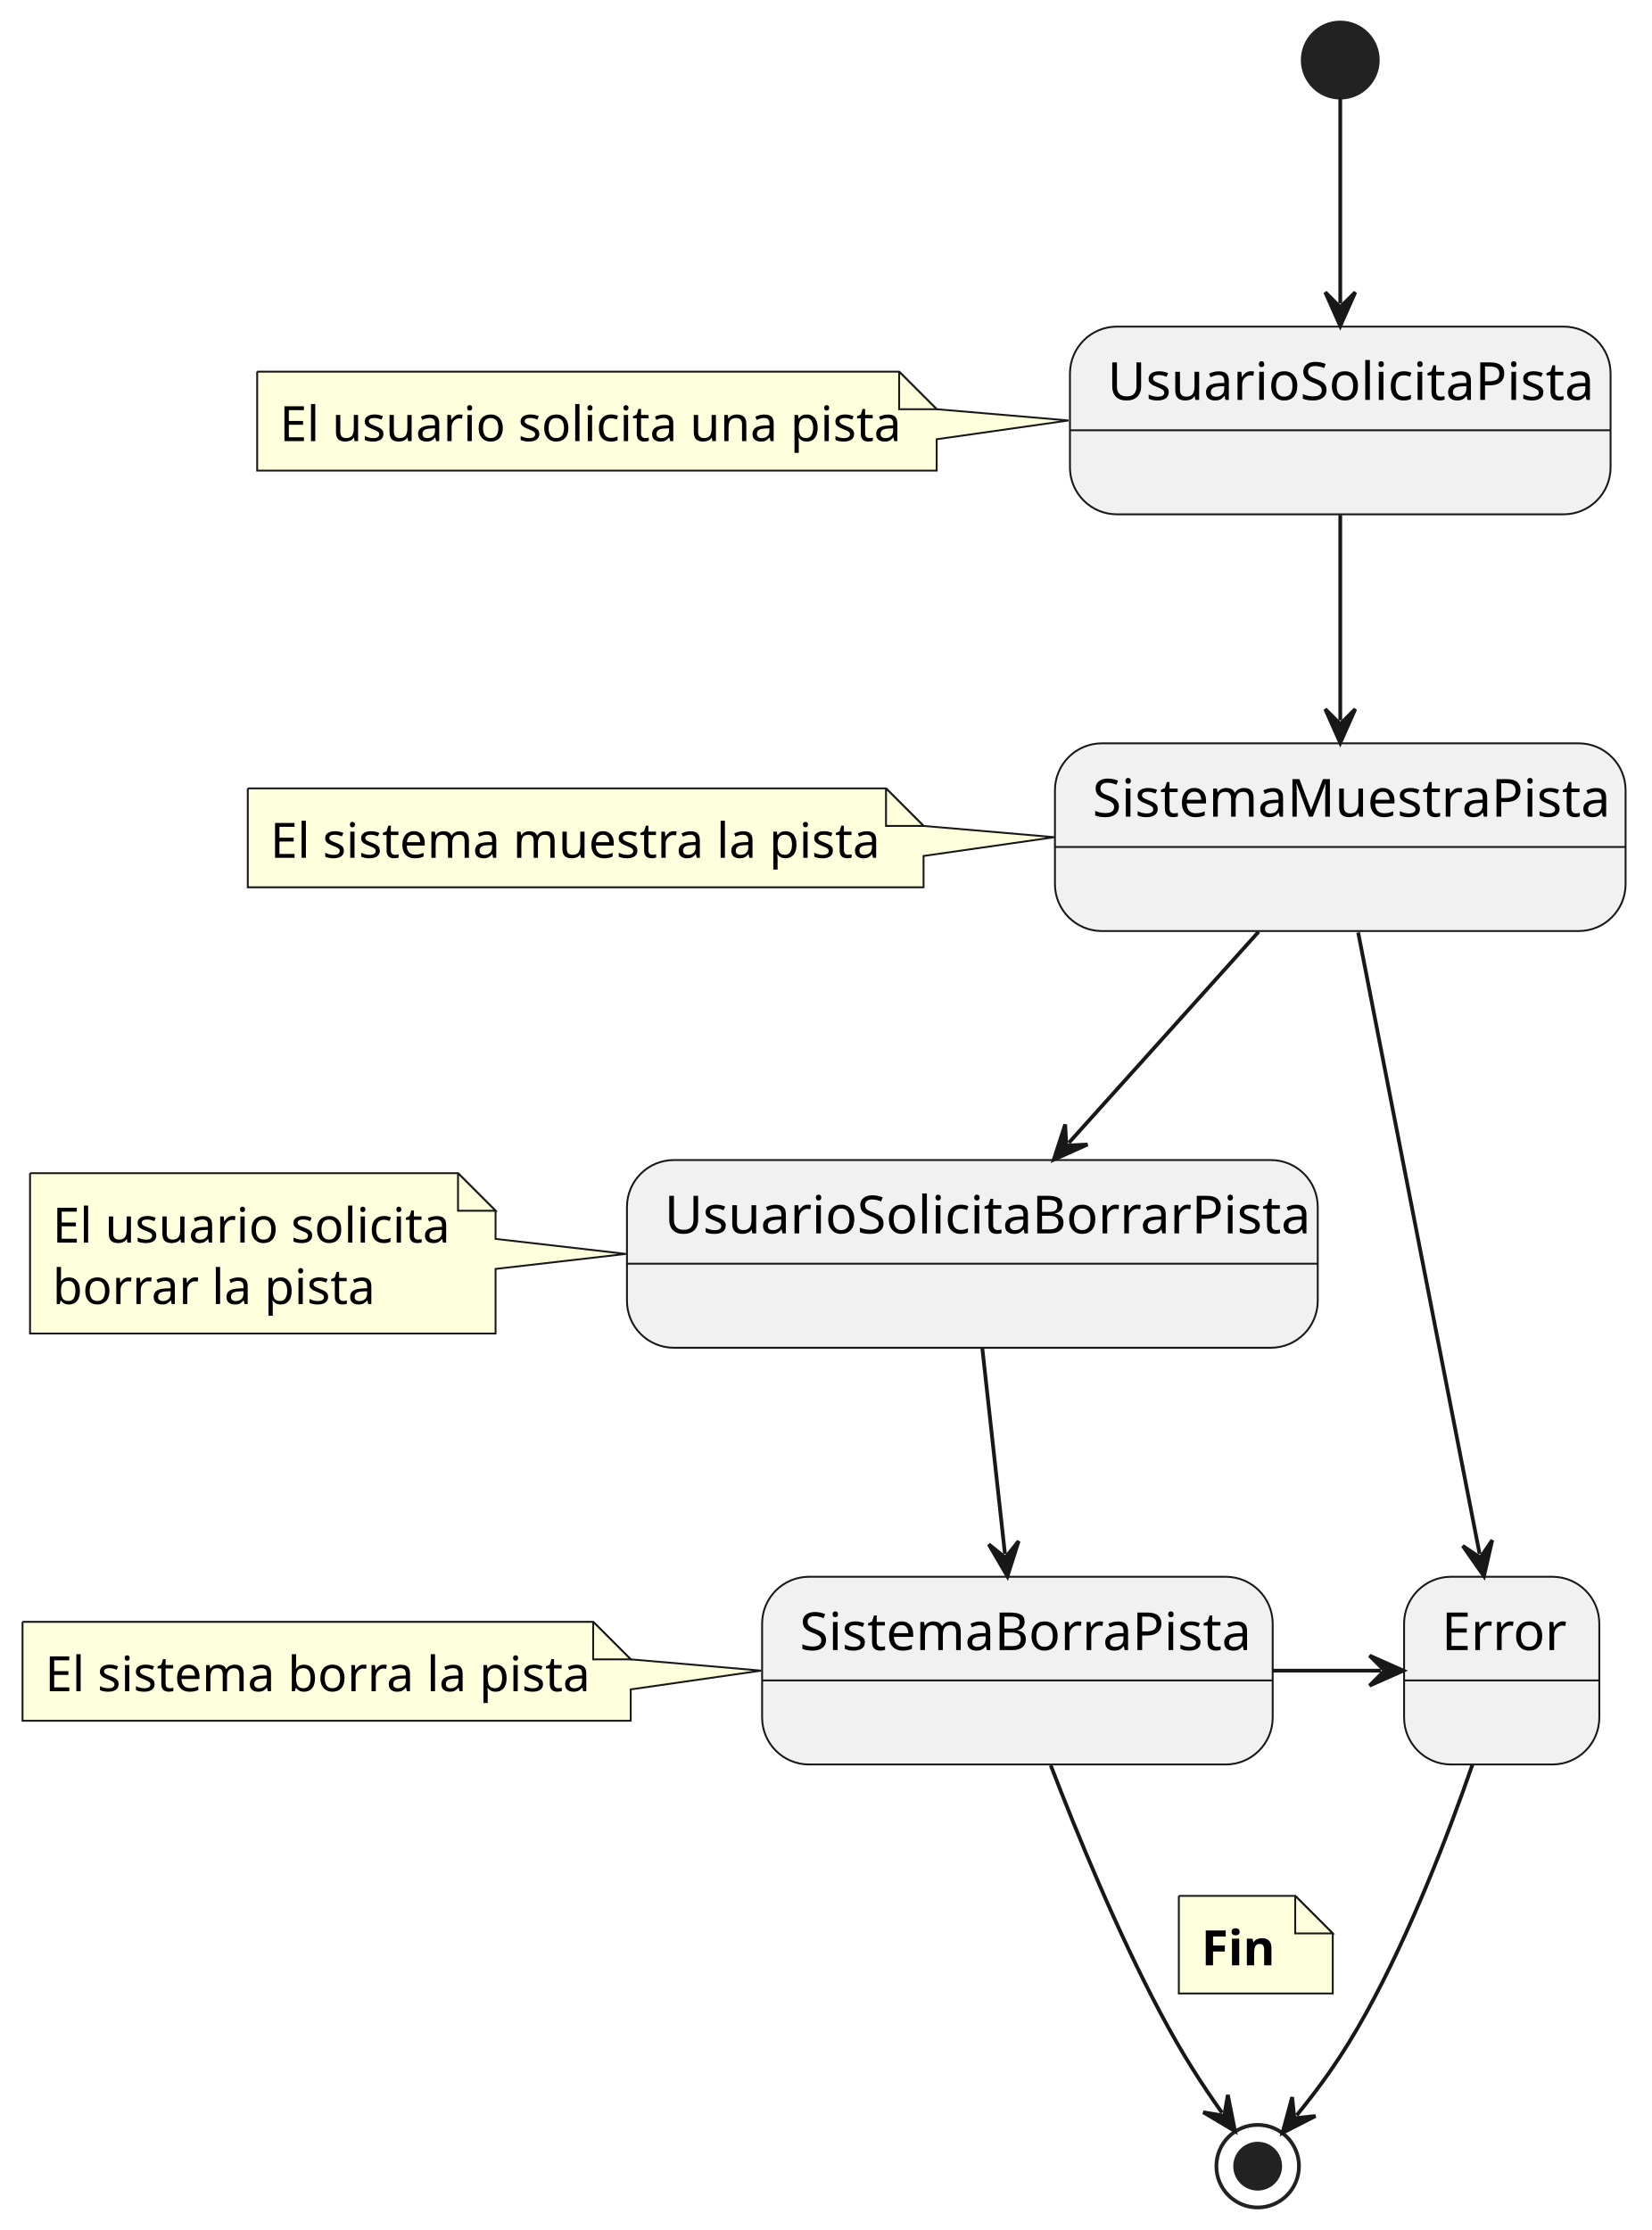
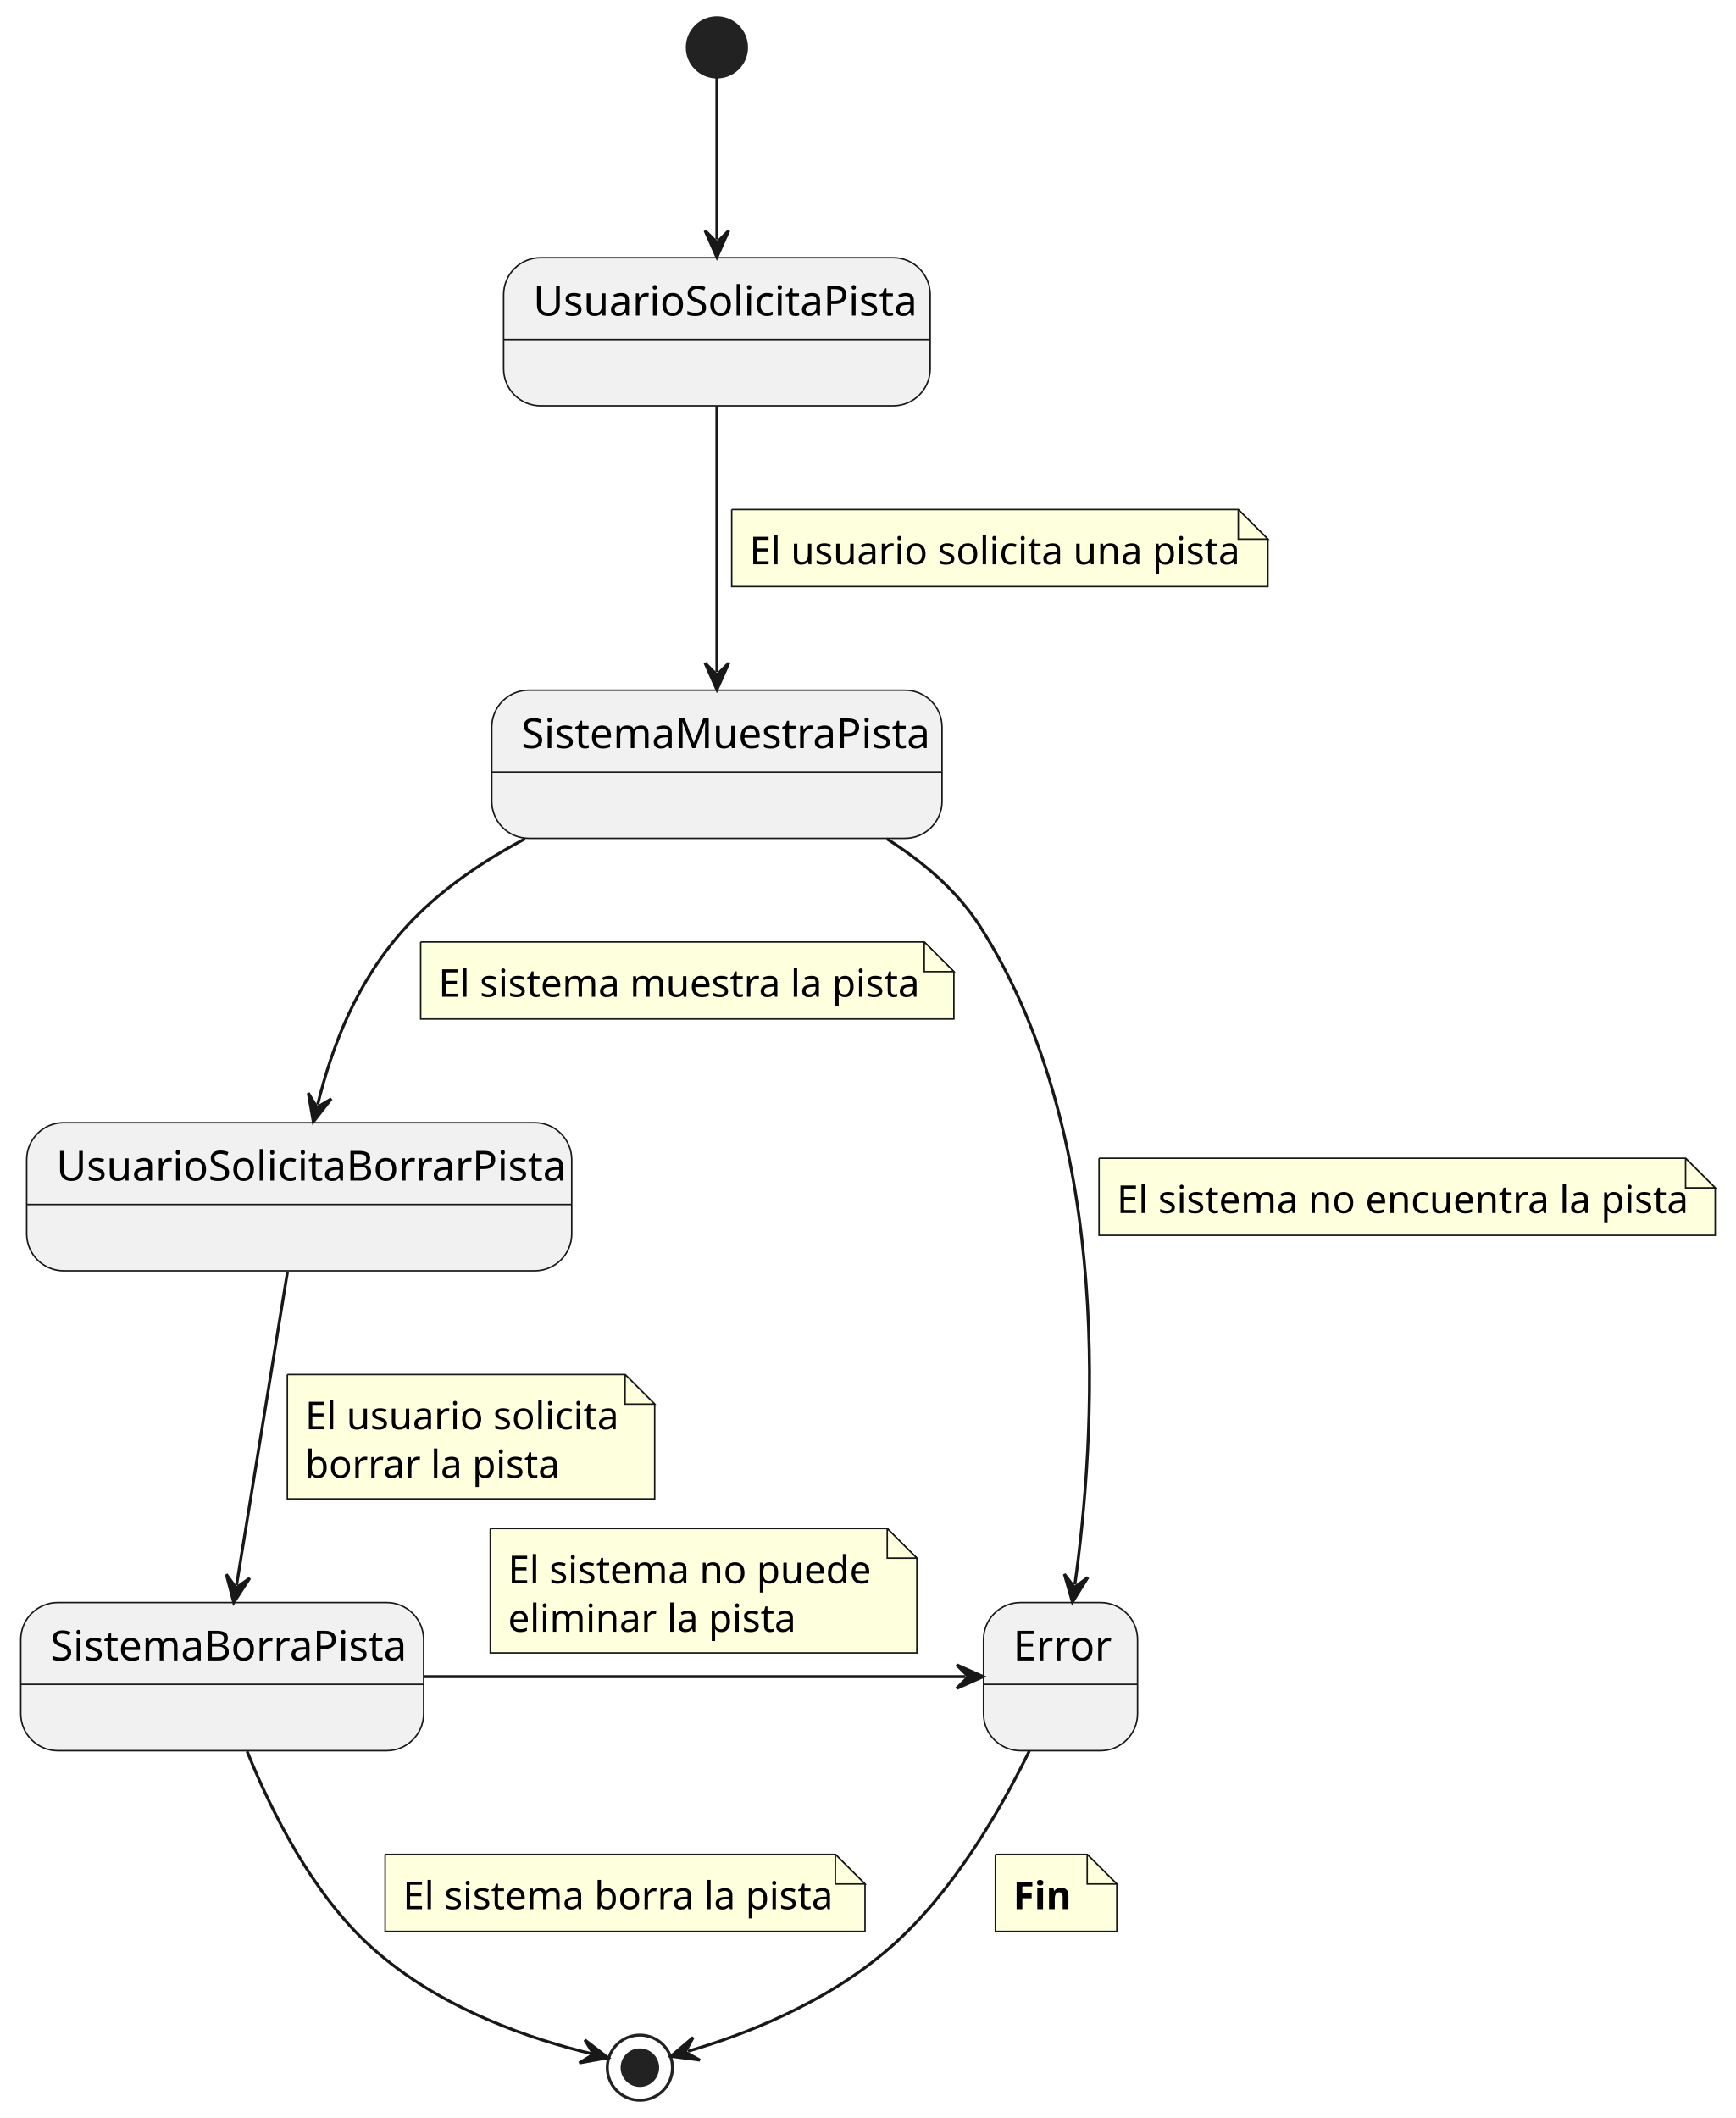
- <svg xmlns="http://www.w3.org/2000/svg" contentStyleType="text/css" height="594px" preserveAspectRatio="none" style="width:440px;height:594px;background:#FFFFFF;" version="1.1" viewBox="0 0 440 594" width="440px" zoomAndPan="magnify">
+ <svg xmlns="http://www.w3.org/2000/svg" contentStyleType="text/css" height="715px" preserveAspectRatio="none" style="width:586px;height:715px;background:#FFFFFF;" version="1.1" viewBox="0 0 586 715" width="586px" zoomAndPan="magnify">
  <defs />
  <g>
-     <ellipse cx="357" cy="16" fill="#222222" rx="10" ry="10" style="stroke:#222222;stroke-width:1.0;" />
+     <ellipse cx="242" cy="16" fill="#222222" rx="10" ry="10" style="stroke:#222222;stroke-width:1.0;" />
    <g id="UsuarioSolicitaPista">
-       <rect fill="#F1F1F1" height="50" rx="12.5" ry="12.5" style="stroke:#181818;stroke-width:0.5;" width="144" x="285" y="87" />
-       <line style="stroke:#181818;stroke-width:0.5;" x1="285" x2="429" y1="114.609" y2="114.609" />
-       <text fill="#000000" font-family="sans-serif" font-size="14" lengthAdjust="spacing" textLength="124" x="295" y="106.533">UsuarioSolicitaPista</text>
+       <rect fill="#F1F1F1" height="50" rx="12.5" ry="12.5" style="stroke:#181818;stroke-width:0.5;" width="144" x="170" y="87" />
+       <line style="stroke:#181818;stroke-width:0.5;" x1="170" x2="314" y1="114.609" y2="114.609" />
+       <text fill="#000000" font-family="sans-serif" font-size="14" lengthAdjust="spacing" textLength="124" x="180" y="106.533">UsuarioSolicitaPista</text>
    </g>
    <g id="SistemaMuestraPista">
-       <rect fill="#F1F1F1" height="50" rx="12.5" ry="12.5" style="stroke:#181818;stroke-width:0.5;" width="152" x="281" y="198" />
-       <line style="stroke:#181818;stroke-width:0.5;" x1="281" x2="433" y1="225.609" y2="225.609" />
-       <text fill="#000000" font-family="sans-serif" font-size="14" lengthAdjust="spacing" textLength="132" x="291" y="217.533">SistemaMuestraPista</text>
-     </g>
-     <g id="elem_GMN7">
-       <path d="M68.5,99 L68.5,125.352 A0,0 0 0 0 68.5,125.352 L249.5,125.352 A0,0 0 0 0 249.5,125.352 L249.5,117 L284.61,112 L249.5,109 L249.5,109 L239.5,99 L68.5,99 A0,0 0 0 0 68.5,99 " fill="#FEFFDD" style="stroke:#181818;stroke-width:0.5;" />
-       <path d="M239.5,99 L239.5,109 L249.5,109 L239.5,99 " fill="#FEFFDD" style="stroke:#181818;stroke-width:0.5;" />
-       <text fill="#000000" font-family="sans-serif" font-size="13" lengthAdjust="spacing" textLength="160" x="74.5" y="117.495">El usuario solicita una pista</text>
+       <rect fill="#F1F1F1" height="50" rx="12.5" ry="12.5" style="stroke:#181818;stroke-width:0.5;" width="152" x="166" y="233" />
+       <line style="stroke:#181818;stroke-width:0.5;" x1="166" x2="318" y1="260.609" y2="260.609" />
+       <text fill="#000000" font-family="sans-serif" font-size="14" lengthAdjust="spacing" textLength="132" x="176" y="252.533">SistemaMuestraPista</text>
    </g>
    <g id="UsuarioSolicitaBorrarPista">
-       <rect fill="#F1F1F1" height="50" rx="12.5" ry="12.5" style="stroke:#181818;stroke-width:0.5;" width="184" x="167" y="309" />
-       <line style="stroke:#181818;stroke-width:0.5;" x1="167" x2="351" y1="336.609" y2="336.609" />
-       <text fill="#000000" font-family="sans-serif" font-size="14" lengthAdjust="spacing" textLength="164" x="177" y="328.533">UsuarioSolicitaBorrarPista</text>
-     </g>
-     <g id="elem_GMN12">
-       <path d="M66,210 L66,236.352 A0,0 0 0 0 66,236.352 L246,236.352 A0,0 0 0 0 246,236.352 L246,228 L280.89,223 L246,220 L246,220 L236,210 L66,210 A0,0 0 0 0 66,210 " fill="#FEFFDD" style="stroke:#181818;stroke-width:0.5;" />
-       <path d="M236,210 L236,220 L246,220 L236,210 " fill="#FEFFDD" style="stroke:#181818;stroke-width:0.5;" />
-       <text fill="#000000" font-family="sans-serif" font-size="13" lengthAdjust="spacing" textLength="159" x="72" y="228.495">El sistema muestra la pista</text>
+       <rect fill="#F1F1F1" height="50" rx="12.5" ry="12.5" style="stroke:#181818;stroke-width:0.5;" width="184" x="9" y="379" />
+       <line style="stroke:#181818;stroke-width:0.5;" x1="9" x2="193" y1="406.609" y2="406.609" />
+       <text fill="#000000" font-family="sans-serif" font-size="14" lengthAdjust="spacing" textLength="164" x="19" y="398.533">UsuarioSolicitaBorrarPista</text>
    </g>
    <g id="Error">
-       <rect fill="#F1F1F1" height="50" rx="12.5" ry="12.5" style="stroke:#181818;stroke-width:0.5;" width="52" x="374" y="420" />
-       <line style="stroke:#181818;stroke-width:0.5;" x1="374" x2="426" y1="447.609" y2="447.609" />
-       <text fill="#000000" font-family="sans-serif" font-size="14" lengthAdjust="spacing" textLength="32" x="384" y="439.533">Error</text>
+       <rect fill="#F1F1F1" height="50" rx="12.5" ry="12.5" style="stroke:#181818;stroke-width:0.5;" width="52" x="332" y="541" />
+       <line style="stroke:#181818;stroke-width:0.5;" x1="332" x2="384" y1="568.609" y2="568.609" />
+       <text fill="#000000" font-family="sans-serif" font-size="14" lengthAdjust="spacing" textLength="32" x="342" y="560.533">Error</text>
    </g>
    <g id="SistemaBorraPista">
-       <rect fill="#F1F1F1" height="50" rx="12.5" ry="12.5" style="stroke:#181818;stroke-width:0.5;" width="136" x="203" y="420" />
-       <line style="stroke:#181818;stroke-width:0.5;" x1="203" x2="339" y1="447.609" y2="447.609" />
-       <text fill="#000000" font-family="sans-serif" font-size="14" lengthAdjust="spacing" textLength="116" x="213" y="439.533">SistemaBorraPista</text>
+       <rect fill="#F1F1F1" height="50" rx="12.5" ry="12.5" style="stroke:#181818;stroke-width:0.5;" width="136" x="7" y="541" />
+       <line style="stroke:#181818;stroke-width:0.5;" x1="7" x2="143" y1="568.609" y2="568.609" />
+       <text fill="#000000" font-family="sans-serif" font-size="14" lengthAdjust="spacing" textLength="116" x="17" y="560.533">SistemaBorraPista</text>
    </g>
-     <g id="elem_GMN19">
-       <path d="M8,312.5 L8,355.203 A0,0 0 0 0 8,355.203 L132,355.203 A0,0 0 0 0 132,355.203 L132,338 L166.74,334 L132,330 L132,322.5 L122,312.5 L8,312.5 A0,0 0 0 0 8,312.5 " fill="#FEFFDD" style="stroke:#181818;stroke-width:0.5;" />
-       <path d="M122,312.5 L122,322.5 L132,322.5 L122,312.5 " fill="#FEFFDD" style="stroke:#181818;stroke-width:0.5;" />
-       <text fill="#000000" font-family="sans-serif" font-size="13" lengthAdjust="spacing" textLength="103" x="14" y="330.995">El usuario solicita</text>
-       <text fill="#000000" font-family="sans-serif" font-size="13" lengthAdjust="spacing" textLength="79" x="14" y="347.347">borrar la pista</text>
-     </g>
-     <g id="elem_GMN23">
-       <path d="M6,432 L6,458.352 A0,0 0 0 0 6,458.352 L168,458.352 A0,0 0 0 0 168,458.352 L168,450 L202.75,445 L168,442 L168,442 L158,432 L6,432 A0,0 0 0 0 6,432 " fill="#FEFFDD" style="stroke:#181818;stroke-width:0.5;" />
-       <path d="M158,432 L158,442 L168,442 L158,432 " fill="#FEFFDD" style="stroke:#181818;stroke-width:0.5;" />
-       <text fill="#000000" font-family="sans-serif" font-size="13" lengthAdjust="spacing" textLength="141" x="12" y="450.495">El sistema borra la pista</text>
-     </g>
-     <ellipse cx="335" cy="577" fill="none" rx="11" ry="11" style="stroke:#222222;stroke-width:1.0;" />
-     <ellipse cx="335" cy="577" fill="#222222" rx="6" ry="6" style="stroke:#222222;stroke-width:1.0;" />
+     <ellipse cx="216" cy="698" fill="none" rx="11" ry="11" style="stroke:#222222;stroke-width:1.0;" />
+     <ellipse cx="216" cy="698" fill="#222222" rx="6" ry="6" style="stroke:#222222;stroke-width:1.0;" />
    <g id="link_*start*_UsuarioSolicitaPista">
-       <path d="M357,26.01 C357,39.89 357,60.97 357,80.84 " fill="none" id="*start*-to-UsuarioSolicitaPista" style="stroke:#181818;stroke-width:1.0;" />
-       <polygon fill="#181818" points="357,86.84,361,77.84,357,81.84,353,77.84,357,86.84" style="stroke:#181818;stroke-width:1.0;" />
+       <path d="M242,26.01 C242,39.89 242,60.97 242,80.84 " fill="none" id="*start*-to-UsuarioSolicitaPista" style="stroke:#181818;stroke-width:1.0;" />
+       <polygon fill="#181818" points="242,86.84,246,77.84,242,81.84,238,77.84,242,86.84" style="stroke:#181818;stroke-width:1.0;" />
    </g>
    <g id="link_UsuarioSolicitaPista_SistemaMuestraPista">
-       <path d="M357,137.19 C357,155.25 357,173.83 357,191.88 " fill="none" id="UsuarioSolicitaPista-to-SistemaMuestraPista" style="stroke:#181818;stroke-width:1.0;" />
-       <polygon fill="#181818" points="357,197.88,361,188.88,357,192.88,353,188.88,357,197.88" style="stroke:#181818;stroke-width:1.0;" />
+       <path d="M242,137.1 C242,163.68 242,200.21 242,226.82 " fill="none" id="UsuarioSolicitaPista-to-SistemaMuestraPista" style="stroke:#181818;stroke-width:1.0;" />
+       <polygon fill="#181818" points="242,232.82,246,223.82,242,227.82,238,223.82,242,232.82" style="stroke:#181818;stroke-width:1.0;" />
+       <path d="M247,172 L247,198 L428,198 L428,182 L418,172 L247,172 " fill="#FEFFDD" style="stroke:#181818;stroke-width:0.5;" />
+       <path d="M418,172 L418,182 L428,182 L418,172 " fill="#FEFFDD" style="stroke:#181818;stroke-width:0.5;" />
+       <text fill="#000000" font-family="sans-serif" font-size="13" lengthAdjust="spacing" textLength="160" x="253" y="190.495">El usuario solicita una pista</text>
    </g>
    <g id="link_SistemaMuestraPista_UsuarioSolicitaBorrarPista">
-       <path d="M335.25,248.19 C319.01,266.25 300.92,286.367 284.7,304.417 " fill="none" id="SistemaMuestraPista-to-UsuarioSolicitaBorrarPista" style="stroke:#181818;stroke-width:1.0;" />
-       <polygon fill="#181818" points="280.69,308.88,289.681,304.859,284.032,305.161,283.73,299.512,280.69,308.88" style="stroke:#181818;stroke-width:1.0;" />
+       <path d="M177.27,283.13 C162.61,290.92 148.1,300.79 137,313 C120.13,331.55 112.156,353.169 107.226,372.879 " fill="none" id="SistemaMuestraPista-to-UsuarioSolicitaBorrarPista" style="stroke:#181818;stroke-width:1.0;" />
+       <polygon fill="#181818" points="105.77,378.7,111.834,370.94,106.983,373.849,104.073,368.998,105.77,378.7" style="stroke:#181818;stroke-width:1.0;" />
+       <path d="M142,318 L142,344 L322,344 L322,328 L312,318 L142,318 " fill="#FEFFDD" style="stroke:#181818;stroke-width:0.5;" />
+       <path d="M312,318 L312,328 L322,328 L312,318 " fill="#FEFFDD" style="stroke:#181818;stroke-width:0.5;" />
+       <text fill="#000000" font-family="sans-serif" font-size="13" lengthAdjust="spacing" textLength="159" x="148" y="336.495">El sistema muestra la pista</text>
    </g>
    <g id="link_SistemaMuestraPista_Error">
-       <path d="M361.77,248.38 C370.05,290.78 385.868,371.712 394.128,413.952 " fill="none" id="SistemaMuestraPista-to-Error" style="stroke:#181818;stroke-width:1.0;" />
-       <polygon fill="#181818" points="395.28,419.84,397.478,410.24,394.32,414.933,389.627,411.775,395.28,419.84" style="stroke:#181818;stroke-width:1.0;" />
+       <path d="M299.36,283.17 C311.65,290.95 323.25,300.8 331,313 C376.9,385.23 369.465,487.227 362.845,534.917 " fill="none" id="SistemaMuestraPista-to-Error" style="stroke:#181818;stroke-width:1.0;" />
+       <polygon fill="#181818" points="362.02,540.86,367.219,532.495,362.707,535.908,359.295,531.395,362.02,540.86" style="stroke:#181818;stroke-width:1.0;" />
+       <path d="M371,391 L371,417 L579,417 L579,401 L569,391 L371,391 " fill="#FEFFDD" style="stroke:#181818;stroke-width:0.5;" />
+       <path d="M569,391 L569,401 L579,401 L569,391 " fill="#FEFFDD" style="stroke:#181818;stroke-width:0.5;" />
+       <text fill="#000000" font-family="sans-serif" font-size="13" lengthAdjust="spacing" textLength="187" x="377" y="409.495">El sistema no encuentra la pista</text>
    </g>
    <g id="link_UsuarioSolicitaBorrarPista_SistemaBorraPista">
-       <path d="M261.66,359.19 C263.65,377.25 265.706,395.866 267.686,413.916 " fill="none" id="UsuarioSolicitaBorrarPista-to-SistemaBorraPista" style="stroke:#181818;stroke-width:1.0;" />
-       <polygon fill="#181818" points="268.34,419.88,271.335,410.498,267.795,414.91,263.382,411.37,268.34,419.88" style="stroke:#181818;stroke-width:1.0;" />
+       <path d="M97.05,429.3 C92.14,459.55 84.752,504.968 79.862,535.078 " fill="none" id="UsuarioSolicitaBorrarPista-to-SistemaBorraPista" style="stroke:#181818;stroke-width:1.0;" />
+       <polygon fill="#181818" points="78.9,541,84.291,532.758,79.701,536.065,76.394,531.475,78.9,541" style="stroke:#181818;stroke-width:1.0;" />
+       <path d="M97,464 L97,506 L221,506 L221,474 L211,464 L97,464 " fill="#FEFFDD" style="stroke:#181818;stroke-width:0.5;" />
+       <path d="M211,464 L211,474 L221,474 L211,464 " fill="#FEFFDD" style="stroke:#181818;stroke-width:0.5;" />
+       <text fill="#000000" font-family="sans-serif" font-size="13" lengthAdjust="spacing" textLength="103" x="103" y="482.495">El usuario solicita</text>
+       <text fill="#000000" font-family="sans-serif" font-size="13" lengthAdjust="spacing" textLength="79" x="103" y="498.847">borrar la pista</text>
    </g>
    <g id="link_SistemaBorraPista_Error">
-       <path d="M339.03,445 C350.62,445 356.21,445 367.8,445 " fill="none" id="SistemaBorraPista-to-Error" style="stroke:#181818;stroke-width:1.0;" />
-       <polygon fill="#181818" points="373.8,445,364.8,441,368.8,445,364.8,449,373.8,445" style="stroke:#181818;stroke-width:1.0;" />
+       <path d="M143.15,566 C203.82,566 283.38,566 325.9,566 " fill="none" id="SistemaBorraPista-to-Error" style="stroke:#181818;stroke-width:1.0;" />
+       <polygon fill="#181818" points="331.9,566,322.9,562,326.9,566,322.9,570,331.9,566" style="stroke:#181818;stroke-width:1.0;" />
+       <path d="M165.5,516 L165.5,558 L309.5,558 L309.5,526 L299.5,516 L165.5,516 " fill="#FEFFDD" style="stroke:#181818;stroke-width:0.5;" />
+       <path d="M299.5,516 L299.5,526 L309.5,526 L299.5,516 " fill="#FEFFDD" style="stroke:#181818;stroke-width:0.5;" />
+       <text fill="#000000" font-family="sans-serif" font-size="13" lengthAdjust="spacing" textLength="119" x="171.5" y="534.495">El sistema no puede</text>
+       <text fill="#000000" font-family="sans-serif" font-size="13" lengthAdjust="spacing" textLength="91" x="171.5" y="550.847">eliminar la pista</text>
    </g>
    <g id="link_Error_*end*">
-       <path d="M392.21,470.04 C385.77,488.6 375.78,514.63 364,536 C357.46,547.87 351.717,555.658 345.397,563.458 " fill="none" id="Error-to-*end*" style="stroke:#181818;stroke-width:1.0;" />
-       <polygon fill="#181818" points="341.62,568.12,350.394,563.645,344.768,564.235,344.178,558.609,341.62,568.12" style="stroke:#181818;stroke-width:1.0;" />
+       <path d="M347.47,591.07 C337.8,610.9 321.8,638.64 301,657 C278.25,677.07 249.444,687.39 232.244,692.471 " fill="none" id="Error-to-*end*" style="stroke:#181818;stroke-width:1.0;" />
+       <polygon fill="#181818" points="226.49,694.17,236.254,695.457,231.285,692.754,233.988,687.784,226.49,694.17" style="stroke:#181818;stroke-width:1.0;" />
+       <path d="M336,626 L336,652 L377,652 L377,636 L367,626 L336,626 " fill="#FEFFDD" style="stroke:#181818;stroke-width:0.5;" />
+       <path d="M367,626 L367,636 L377,636 L367,626 " fill="#FEFFDD" style="stroke:#181818;stroke-width:0.5;" />
+       <text fill="#000000" font-family="sans-serif" font-size="13" font-weight="bold" lengthAdjust="spacing" textLength="20" x="342" y="644.495">Fin</text>
    </g>
    <g id="link_SistemaBorraPista_*end*">
-       <path d="M279.88,470.22 C286.96,488.65 297.55,514.43 309,536 C315.06,547.41 319.931,554.867 325.511,562.777 " fill="none" id="SistemaBorraPista-to-*end*" style="stroke:#181818;stroke-width:1.0;" />
-       <polygon fill="#181818" points="328.97,567.68,327.051,558.02,326.088,563.594,320.514,562.631,328.97,567.68" style="stroke:#181818;stroke-width:1.0;" />
-       <path d="M314,505 L314,531 L355,531 L355,515 L345,505 L314,505 " fill="#FEFFDD" style="stroke:#181818;stroke-width:0.5;" />
-       <path d="M345,505 L345,515 L355,515 L345,505 " fill="#FEFFDD" style="stroke:#181818;stroke-width:0.5;" />
-       <text fill="#000000" font-family="sans-serif" font-size="13" font-weight="bold" lengthAdjust="spacing" textLength="20" x="320" y="523.495">Fin</text>
+       <path d="M83.42,591.23 C91.42,611.15 105.18,638.94 125,657 C148.98,678.85 180.99,688.761 199.4,693.241 " fill="none" id="SistemaBorraPista-to-*end*" style="stroke:#181818;stroke-width:1.0;" />
+       <polygon fill="#181818" points="205.23,694.66,197.431,688.645,200.372,693.478,195.539,696.419,205.23,694.66" style="stroke:#181818;stroke-width:1.0;" />
+       <path d="M130,626 L130,652 L292,652 L292,636 L282,626 L130,626 " fill="#FEFFDD" style="stroke:#181818;stroke-width:0.5;" />
+       <path d="M282,626 L282,636 L292,636 L282,626 " fill="#FEFFDD" style="stroke:#181818;stroke-width:0.5;" />
+       <text fill="#000000" font-family="sans-serif" font-size="13" lengthAdjust="spacing" textLength="141" x="136" y="644.495">El sistema borra la pista</text>
    </g>
  </g>
</svg>
